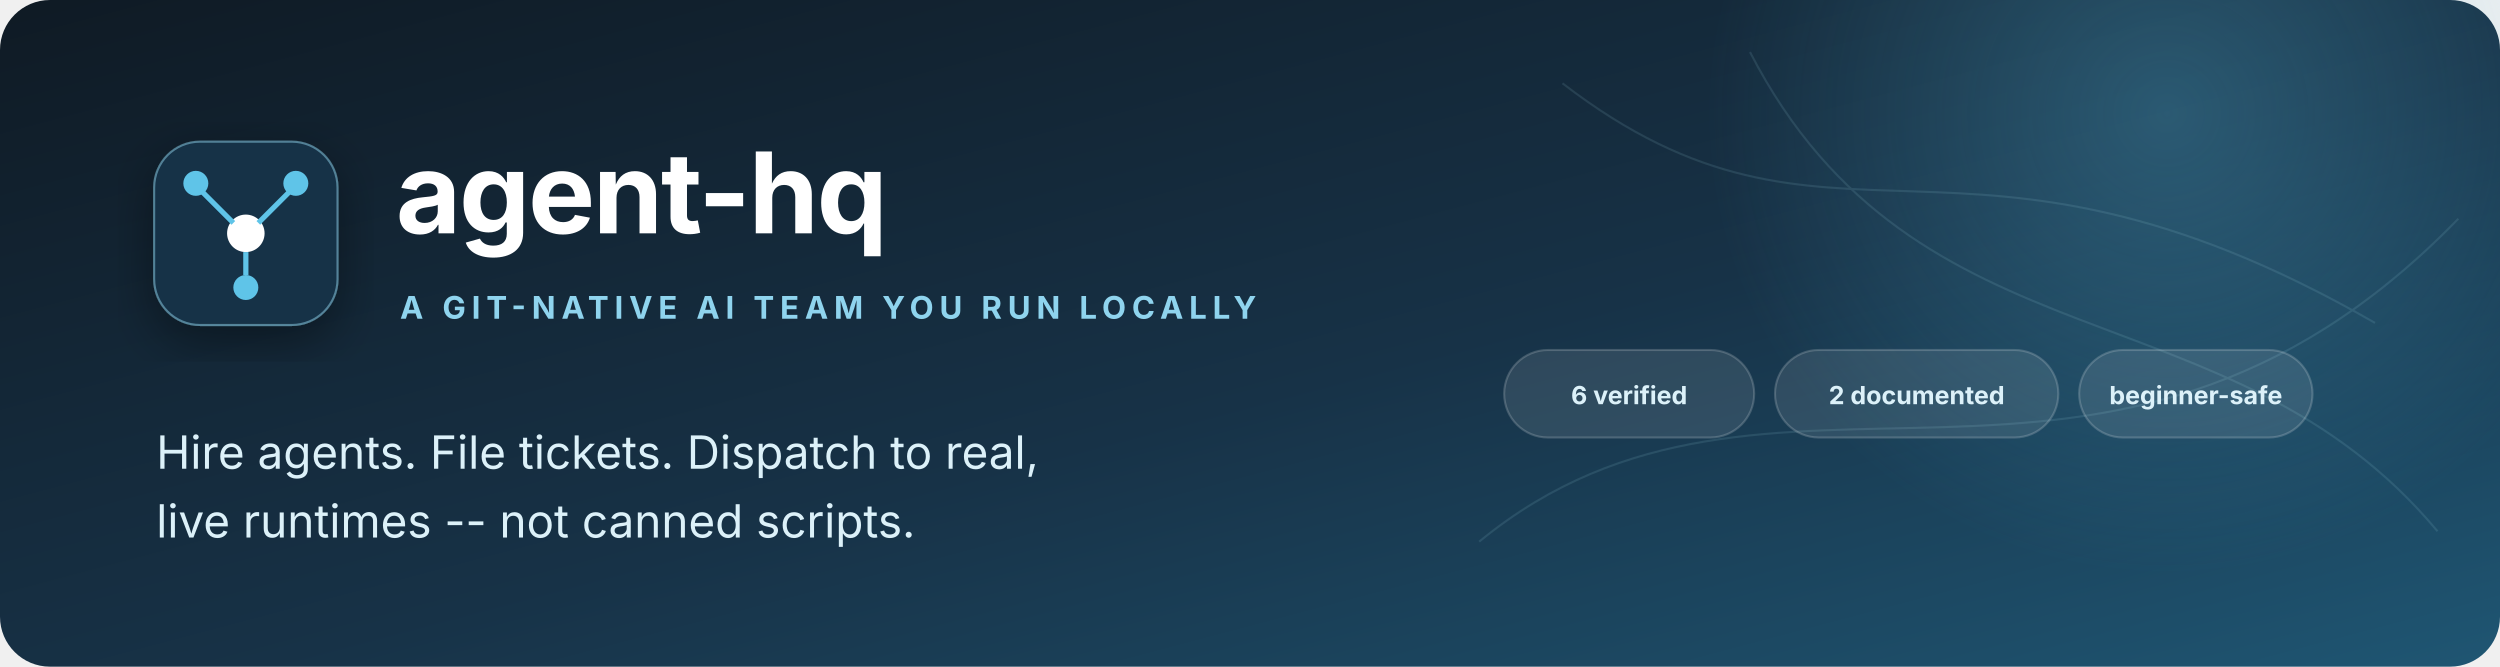
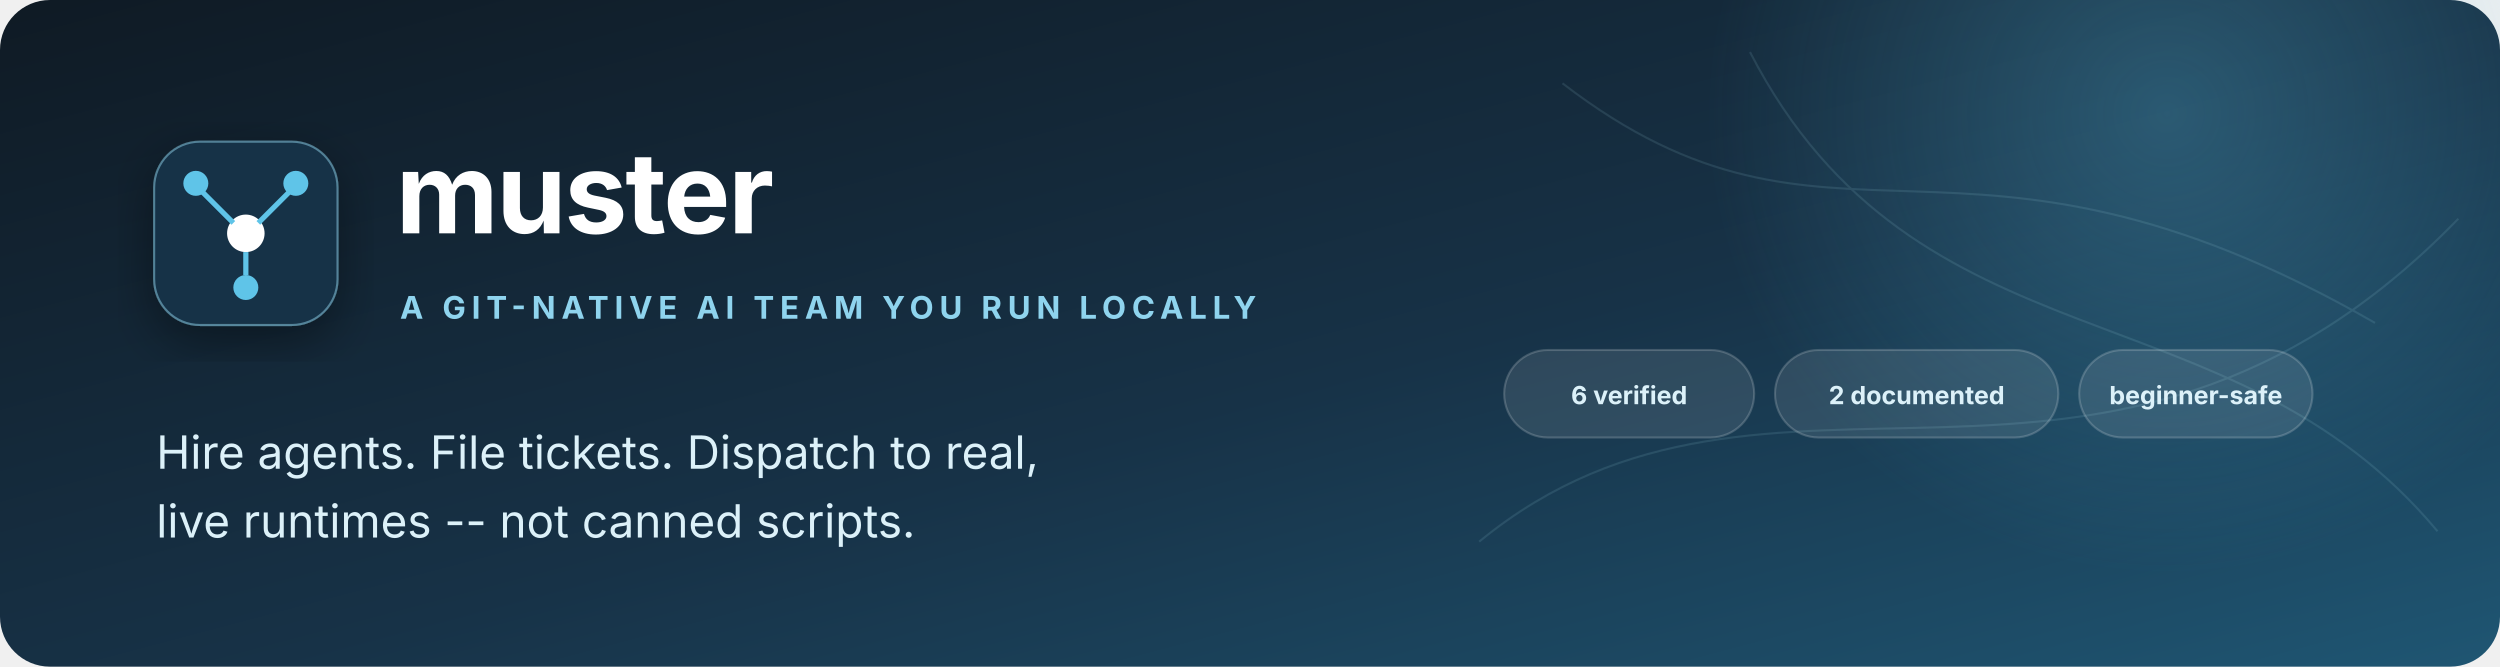
<svg xmlns="http://www.w3.org/2000/svg" viewBox="0 0 1200 320" role="img" aria-labelledby="title description">
  <defs>
    <linearGradient id="bg" x1="0" y1="0" x2="1" y2="1">
      <stop offset="0" stop-color="#0f1a24" />
      <stop offset="0.55" stop-color="#173247" />
      <stop offset="1" stop-color="#1f5673" />
    </linearGradient>
    <radialGradient id="glow">
      <stop offset="0" stop-color="#5fc4e8" stop-opacity=".28" />
      <stop offset="1" stop-color="#5fc4e8" stop-opacity="0" />
    </radialGradient>
    <filter id="shadow" x="-20%" y="-20%" width="140%" height="140%">
      <feDropShadow dx="0" dy="8" stdDeviation="12" flood-color="#03080b" flood-opacity=".4" />
    </filter>
  </defs>
  <rect width="1200" height="320" rx="24" fill="url(#bg)" />
  <circle cx="1040" cy="55" r="220" fill="url(#glow)" />
  <g opacity=".12" fill="none" stroke="#a9e2f2">
    <path d="M750 40C880 140 940 40 1140 155" />
    <path d="M710 260C850 145 1010 280 1180 105" />
    <path d="M840 25C920 180 1070 135 1170 255" />
  </g>
  <g transform="translate(74 68)" filter="url(#shadow)">
    <rect width="88" height="88" rx="22" fill="#173247" stroke="#8fd4ee" stroke-opacity=".5" />
    <circle cx="44" cy="44" r="9" fill="#ffffff" />
    <circle cx="20" cy="20" r="6" fill="#5fc4e8" />
    <circle cx="68" cy="20" r="6" fill="#5fc4e8" />
    <circle cx="44" cy="70" r="6" fill="#5fc4e8" />
    <path d="M38 39L23 24M50 39L65 24M44 53V64" stroke="#5fc4e8" stroke-width="2.5" fill="none" />
  </g>
-   <text x="190" y="112" fill="#ffffff" font-family="Inter,Segoe UI,Arial,sans-serif" font-size="54" font-weight="750" letter-spacing="-1">agent-hq</text>
+   <text x="190" y="112" fill="#ffffff" font-family="Inter,Segoe UI,Arial,sans-serif" font-size="54" font-weight="750" letter-spacing="-1">muster</text>
  <text x="192" y="153" fill="#8fd4ee" font-family="Inter,Segoe UI,Arial,sans-serif" font-size="15" font-weight="700" letter-spacing="2.8">A GIT-NATIVE AI TEAM YOU RUN LOCALLY</text>
  <text x="75" y="225" fill="#dcf1f9" font-family="Inter,Segoe UI,Arial,sans-serif" font-size="22">Hire agents. File tickets. Dispatch to real,</text>
  <text x="75" y="258" fill="#dcf1f9" font-family="Inter,Segoe UI,Arial,sans-serif" font-size="22">live runtimes -- not canned scripts.</text>
  <g transform="translate(722 168)" font-family="Inter,Segoe UI,Arial,sans-serif" font-size="12" font-weight="700">
    <g transform="translate(0 0)">
      <rect width="120" height="42" rx="21" fill="#ffffff" fill-opacity=".1" stroke="#ffffff" stroke-opacity=".18" />
      <text x="60" y="26" text-anchor="middle" fill="#dcf1f9">6 verified</text>
    </g>
    <g transform="translate(130 0)">
      <rect width="136" height="42" rx="21" fill="#ffffff" fill-opacity=".1" stroke="#ffffff" stroke-opacity=".18" />
      <text x="68" y="26" text-anchor="middle" fill="#dcf1f9">2 documented</text>
    </g>
    <g transform="translate(276 0)">
      <rect width="112" height="42" rx="21" fill="#ffffff" fill-opacity=".1" stroke="#ffffff" stroke-opacity=".18" />
      <text x="56" y="26" text-anchor="middle" fill="#dcf1f9">beginner-safe</text>
    </g>
  </g>
</svg>
